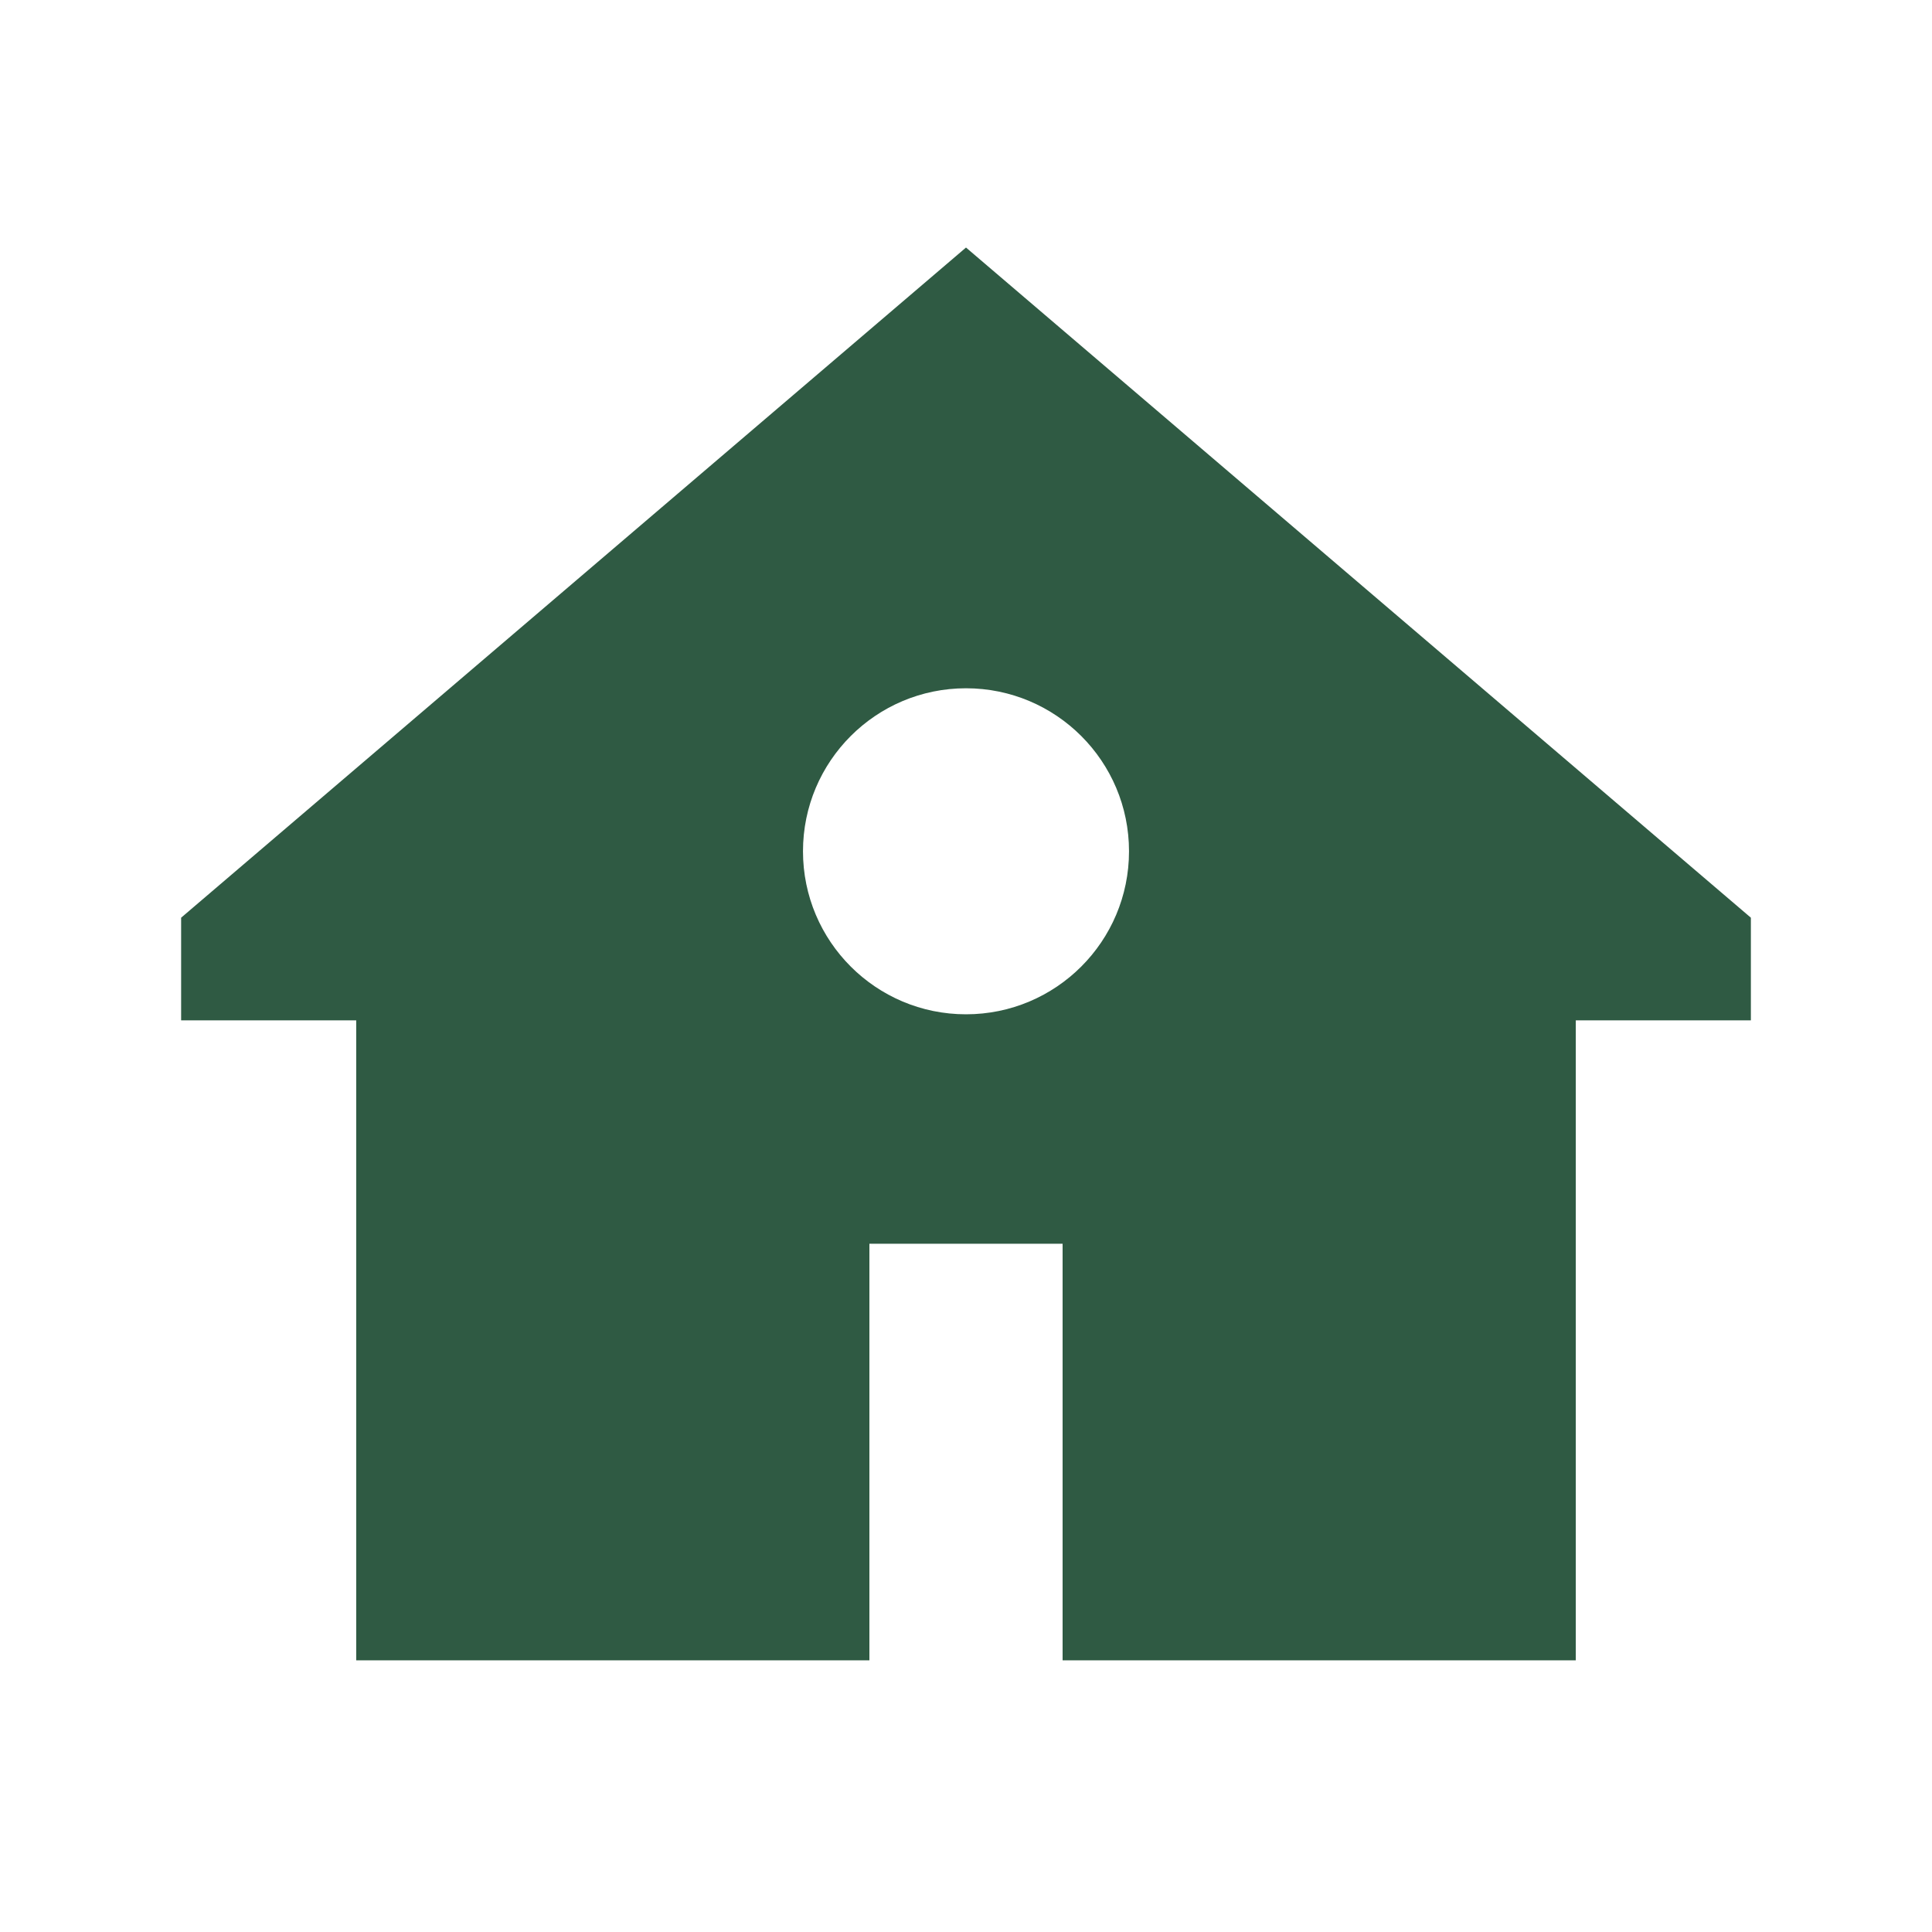
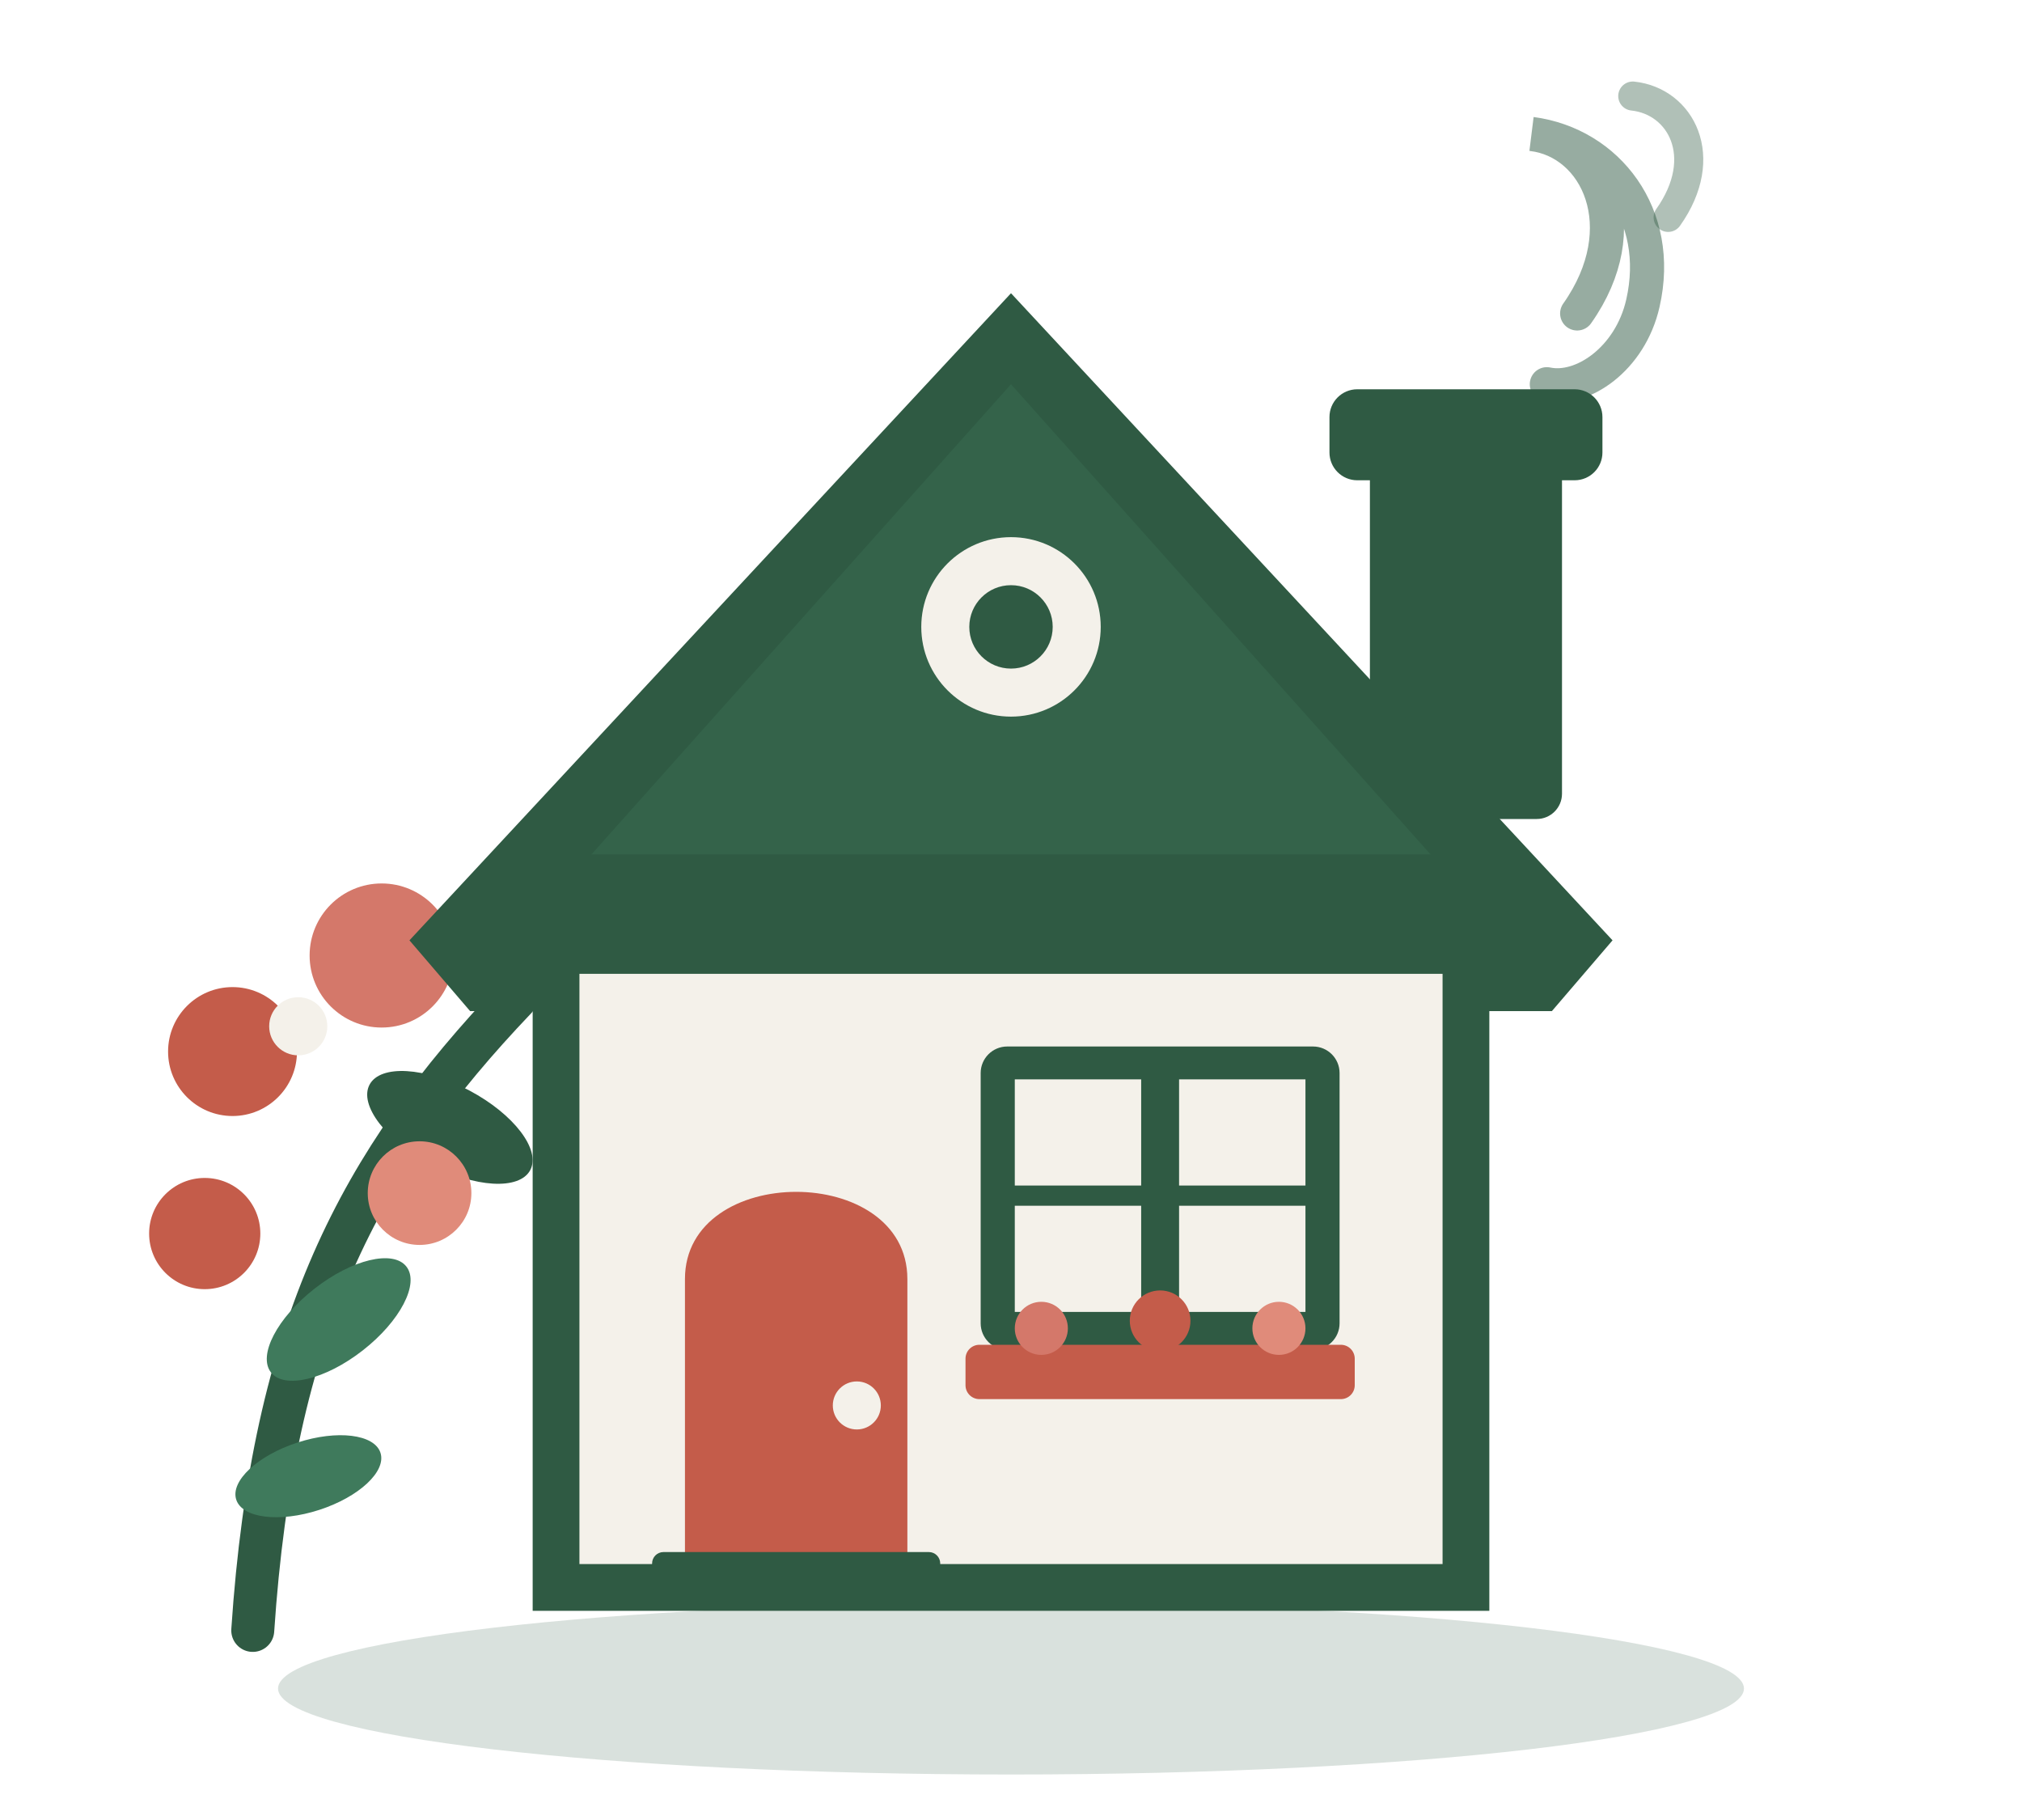
- <svg xmlns="http://www.w3.org/2000/svg" viewBox="0 0 64 64" role="img" aria-label="Lovely Home">
-   <path fill="#2F5A43" fill-rule="evenodd" d="M32 8.2 58 30.4v3.4H52.2V55H11.8V33.8H6V30.4L32 8.2Zm0 14.6a5.4 5.4 0 1 0 0 10.8 5.4 5.4 0 0 0 0-10.8ZM28.8 41.2h6.4V55h-6.4V41.2Z" />
+ <svg xmlns="http://www.w3.org/2000/svg" viewBox="0 0 80 72" role="img" aria-label="Lovely Home">
+   <ellipse cx="40" cy="66.8" rx="29" ry="3.4" fill="#2F5A43" opacity=".18" />
+   <path d="M10 64.5c.8-12 4.2-18.5 10.4-25" fill="none" stroke="#2F5A43" stroke-width="1.7" stroke-linecap="round" />
+   <ellipse cx="13.4" cy="52.2" rx="3.4" ry="1.55" fill="#3F7A5C" transform="rotate(-38 13.4 52.2)" />
+   <ellipse cx="17.8" cy="44.6" rx="3.6" ry="1.65" fill="#2F5A43" transform="rotate(28 17.8 44.6)" />
+   <ellipse cx="12.2" cy="58.4" rx="3" ry="1.4" fill="#3F7A5C" transform="rotate(-18 12.2 58.4)" />
+   <circle cx="9.2" cy="41.6" r="2.55" fill="#C45C4A" />
+   <circle cx="15.1" cy="37.8" r="2.85" fill="#D4786A" />
+   <circle cx="8.1" cy="48.8" r="2.2" fill="#C45C4A" />
+   <circle cx="16.6" cy="47.2" r="2.05" fill="#E08B7A" />
+   <circle cx="11.8" cy="40.6" r="1.15" fill="#F4F1EA" />
+   <path d="M62.4 12.4c2.4-3.4.8-6.8-1.8-7.1 3 .4 5.2 3.2 4.4 6.7-.5 2.2-2.4 3.5-3.8 3.2" fill="none" stroke="#2F5A43" stroke-width="1.35" stroke-linecap="round" opacity=".5" />
+   <path d="M66 8.6c1.7-2.4.5-4.6-1.4-4.8" fill="none" stroke="#2F5A43" stroke-width="1.15" stroke-linecap="round" opacity=".38" />
+   <rect x="54.2" y="17.2" width="7.6" height="15.2" rx="1" fill="#2F5A43" />
+   <rect x="52.6" y="15.4" width="10.8" height="3.6" rx="1.1" fill="#2F5A43" />
+   <path fill="#2F5A43" d="M16.2 37.2 40 11.6 63.8 37.2l-2.4 2.8H18.6z" />
+   <path fill="#3F7A5C" d="M40 15.2 23.4 33.8h33.2z" opacity=".28" />
+   <path fill="#F4F1EA" d="M22 37.6h36v25.2H22z" />
+   <path fill="none" stroke="#2F5A43" stroke-width="1.85" d="M22 37.6h36v25.2H22z" />
+   <circle cx="40" cy="24.8" r="3.55" fill="#F4F1EA" />
+   <circle cx="40" cy="24.8" r="1.65" fill="#2F5A43" />
+   <rect x="38.8" y="41.4" width="14.2" height="12" rx="1.05" fill="#2F5A43" />
+   <rect x="40.15" y="42.7" width="5" height="4.2" fill="#F4F1EA" />
+   <rect x="46.65" y="42.7" width="5" height="4.2" fill="#F4F1EA" />
+   <rect x="40.15" y="47.7" width="5" height="4.2" fill="#F4F1EA" />
+   <rect x="46.65" y="47.7" width="5" height="4.2" fill="#F4F1EA" />
+   <rect x="38.2" y="53.2" width="15.4" height="2.15" rx=".55" fill="#C45C4A" />
+   <circle cx="41.2" cy="52.55" r="1.05" fill="#D4786A" />
+   <circle cx="45.9" cy="52.25" r="1.2" fill="#C45C4A" />
+   <circle cx="50.6" cy="52.55" r="1.05" fill="#E08B7A" />
+   <path fill="#C45C4A" d="M27.1 62.8V50.6c0-4.6 8.8-4.6 8.8 0v12.2z" />
+   <circle cx="33.9" cy="55.6" r=".95" fill="#F4F1EA" />
+   <rect x="25.8" y="61.4" width="11.4" height="1.7" rx=".45" fill="#2F5A43" />
</svg>
